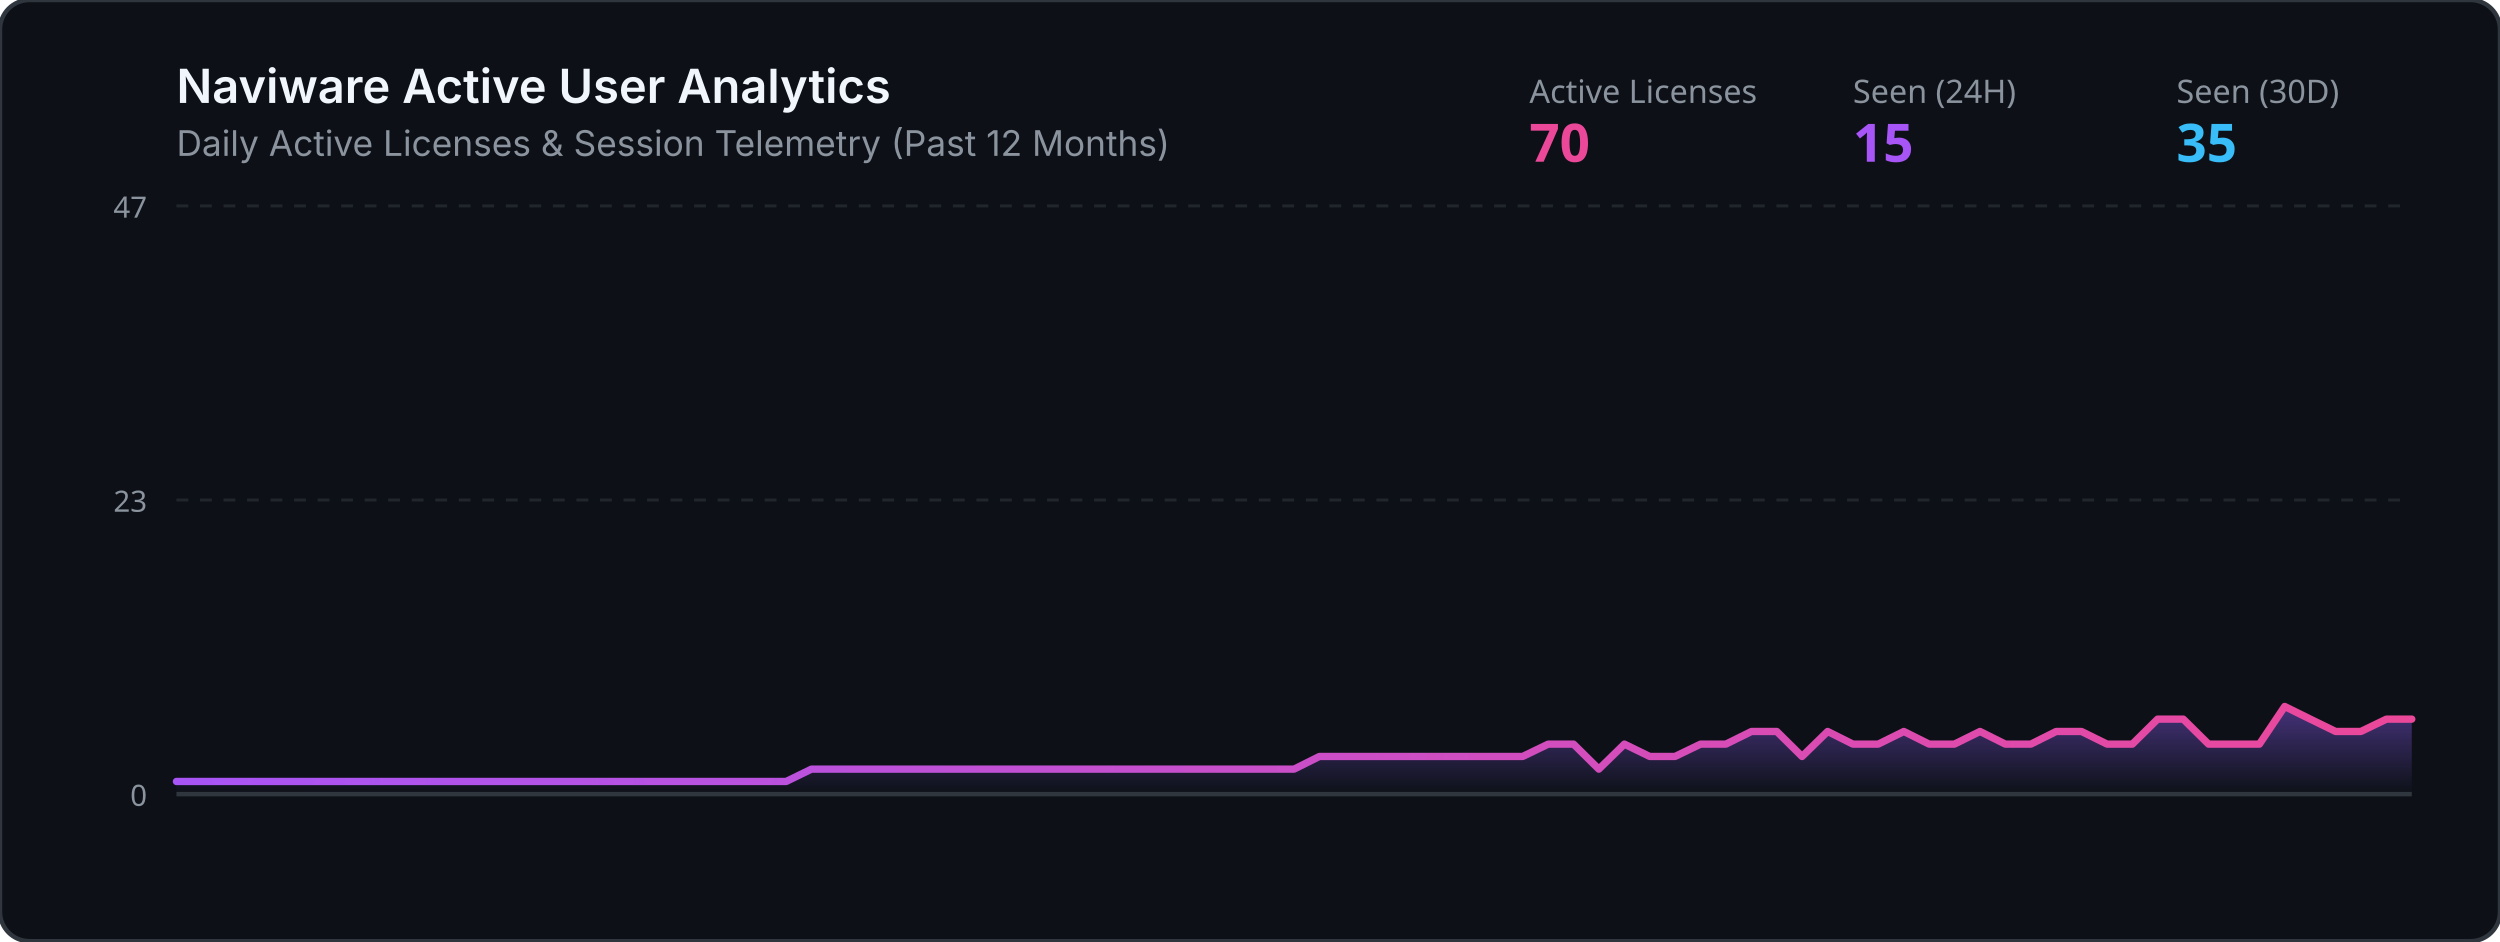
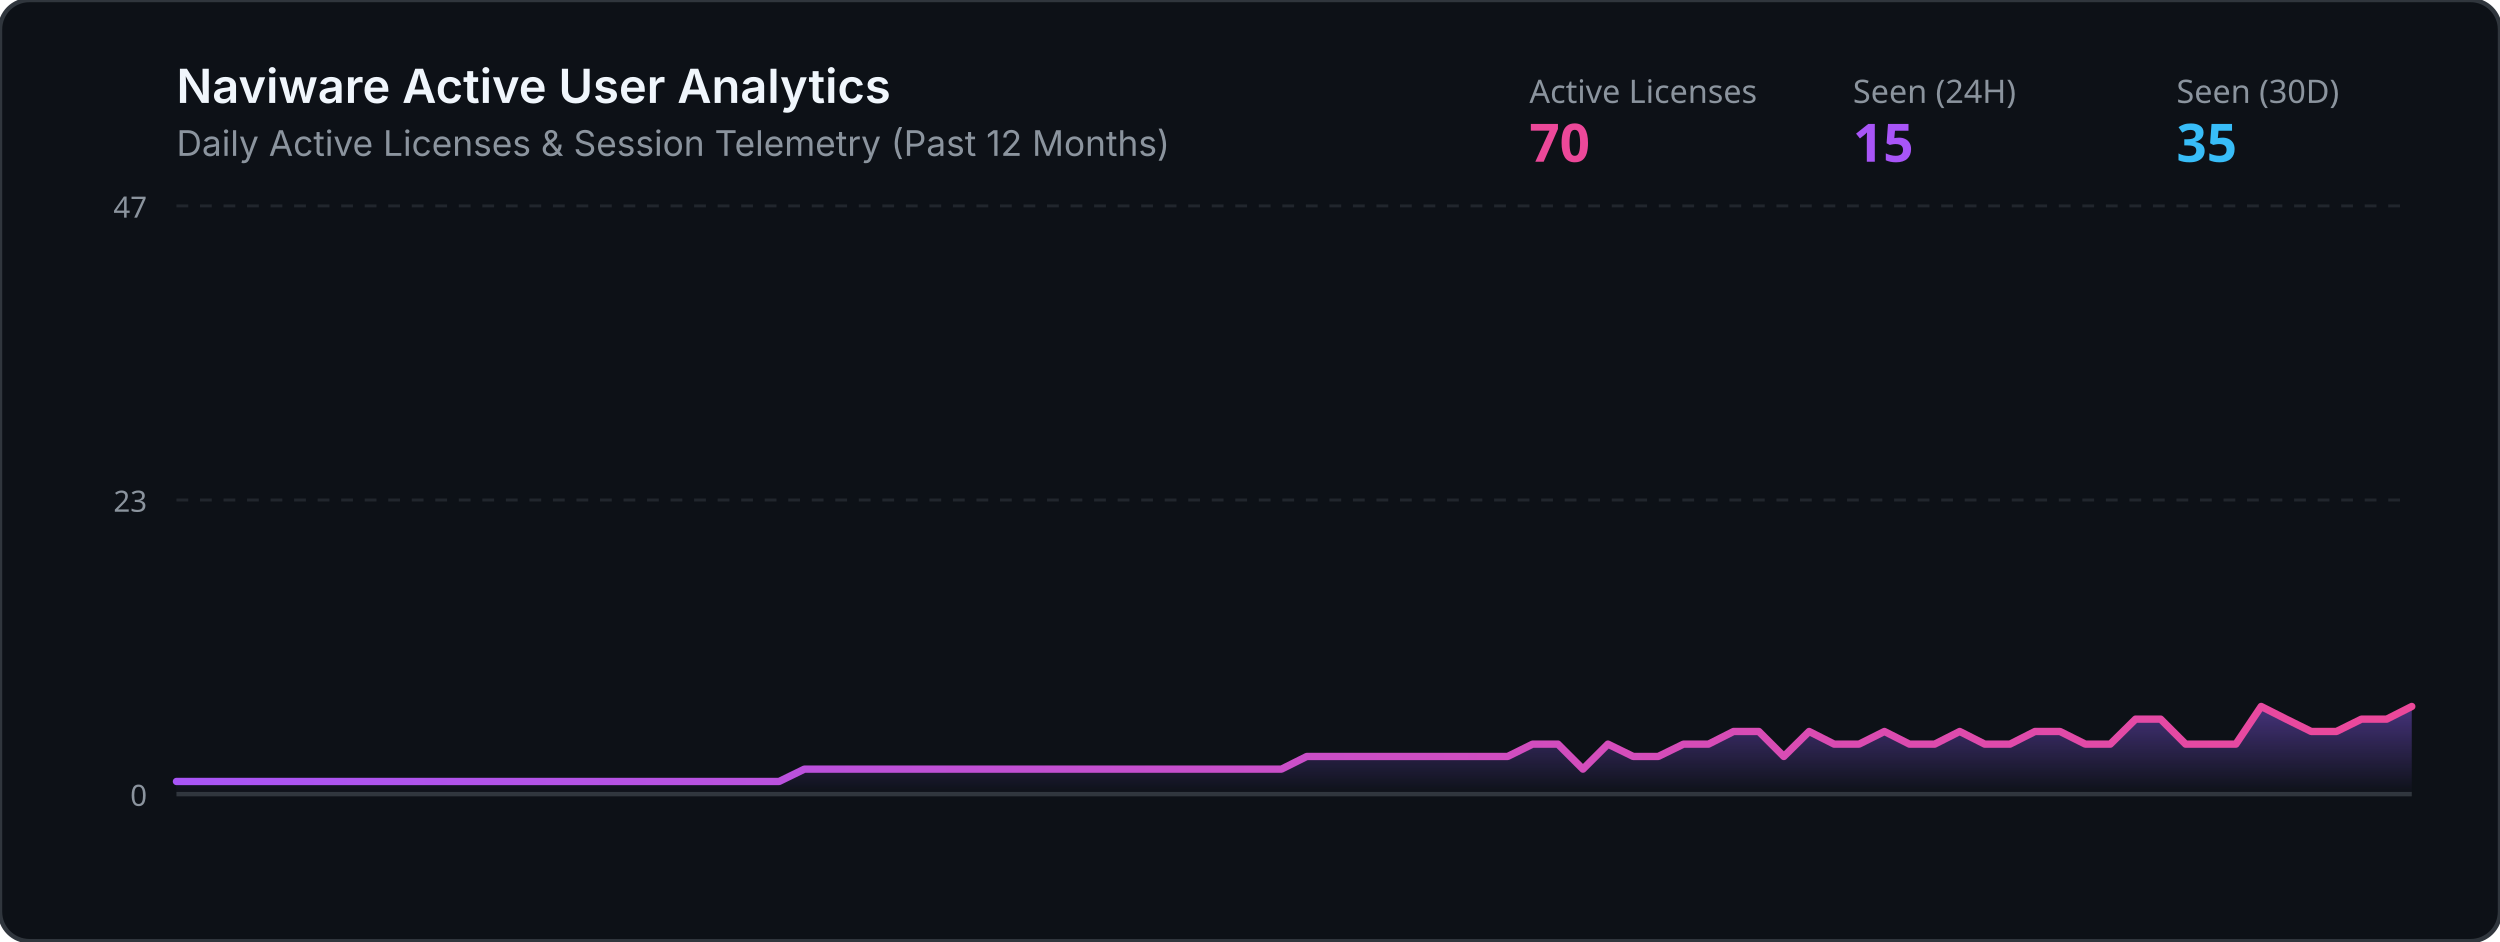
<svg xmlns="http://www.w3.org/2000/svg" viewBox="0 0 850 320" width="100%" height="320">
  <defs>
    <linearGradient id="grad" x1="0%" y1="0%" x2="0%" y2="100%">
      <stop offset="0%" stop-color="#8b5cf6" stop-opacity="0.45" />
      <stop offset="100%" stop-color="#8b5cf6" stop-opacity="0.0" />
    </linearGradient>
    <linearGradient id="lineGrad" x1="0%" y1="0%" x2="100%" y2="0%">
      <stop offset="0%" stop-color="#a855f7" />
      <stop offset="100%" stop-color="#ec4899" />
    </linearGradient>
  </defs>
  <rect width="850" height="320" rx="10" fill="#0d1117" stroke="#30363d" stroke-width="1.5" />
  <text x="60" y="35" fill="#f0f6fc" font-family="-apple-system,BlinkMacSystemFont,Segoe UI,sans-serif" font-size="16" font-weight="600">Naviware Active User Analytics</text>
  <text x="60" y="53" fill="#8b949e" font-family="-apple-system,BlinkMacSystemFont,Segoe UI,sans-serif" font-size="12">Daily Active Licenses &amp; Session Telemetry (Past 12 Months)</text>
  <text x="520" y="35" fill="#8b949e" font-family="sans-serif" font-size="11">Active Licenses</text>
  <text x="520" y="55" fill="#ec4899" font-family="sans-serif" font-size="18" font-weight="bold">70</text>
  <text x="630" y="35" fill="#8b949e" font-family="sans-serif" font-size="11">Seen (24H)</text>
  <text x="630" y="55" fill="#a855f7" font-family="sans-serif" font-size="18" font-weight="bold">15</text>
  <text x="740" y="35" fill="#8b949e" font-family="sans-serif" font-size="11">Seen (30D)</text>
  <text x="740" y="55" fill="#38bdf8" font-family="sans-serif" font-size="18" font-weight="bold">35</text>
  <line x1="60" y1="70" x2="820" y2="70" stroke="#21262d" stroke-width="1" stroke-dasharray="4" />
  <line x1="60" y1="170.0" x2="820" y2="170.0" stroke="#21262d" stroke-width="1" stroke-dasharray="4" />
  <line x1="60" y1="270" x2="820" y2="270" stroke="#30363d" stroke-width="1.5" />
  <text x="50" y="74" fill="#8b949e" font-family="sans-serif" font-size="10" text-anchor="end">47</text>
  <text x="50" y="174.0" fill="#8b949e" font-family="sans-serif" font-size="10" text-anchor="end">23</text>
  <text x="50" y="274" fill="#8b949e" font-family="sans-serif" font-size="10" text-anchor="end">0</text>
-   <polygon points="60,270 60.0,265.7 68.6,265.7 77.3,265.7 85.9,265.7 94.5,265.7 103.2,265.7 111.8,265.7 120.5,265.7 129.1,265.7 137.7,265.7 146.4,265.7 155.0,265.7 163.6,265.7 172.3,265.7 180.9,265.7 189.5,265.7 198.2,265.7 206.8,265.7 215.5,265.7 224.1,265.7 232.7,265.7 241.4,265.7 250.0,265.7 258.6,265.7 267.3,265.7 275.9,261.5 284.5,261.5 293.2,261.5 301.8,261.5 310.5,261.5 319.1,261.5 327.7,261.5 336.4,261.5 345.0,261.5 353.6,261.5 362.3,261.5 370.9,261.5 379.5,261.5 388.2,261.5 396.8,261.5 405.5,261.5 414.1,261.5 422.7,261.5 431.4,261.5 440.0,261.5 448.6,257.2 457.3,257.2 465.9,257.2 474.5,257.2 483.2,257.2 491.8,257.2 500.5,257.2 509.1,257.2 517.7,257.2 526.4,253.0 535.0,253.0 543.6,261.5 552.3,253.0 560.9,257.2 569.5,257.2 578.2,253.0 586.8,253.0 595.5,248.7 604.1,248.7 612.7,257.2 621.4,248.7 630.0,253.0 638.6,253.0 647.3,248.7 655.9,253.0 664.5,253.0 673.2,248.7 681.8,253.0 690.5,253.0 699.1,248.7 707.7,248.7 716.4,253.0 725.0,253.0 733.6,244.5 742.3,244.5 750.9,253.0 759.5,253.0 768.2,253.0 776.8,240.2 785.5,244.5 794.1,248.7 802.7,248.7 811.4,244.5 820.0,244.5 820,270" fill="url(#grad)" />
-   <polyline points="60.0,265.7 68.6,265.7 77.3,265.7 85.9,265.7 94.5,265.7 103.2,265.7 111.8,265.7 120.5,265.7 129.1,265.7 137.7,265.7 146.4,265.7 155.0,265.7 163.6,265.7 172.3,265.7 180.9,265.7 189.5,265.7 198.2,265.7 206.8,265.7 215.5,265.7 224.1,265.7 232.7,265.7 241.4,265.7 250.0,265.7 258.6,265.7 267.3,265.7 275.9,261.5 284.5,261.5 293.2,261.5 301.8,261.5 310.5,261.5 319.1,261.5 327.7,261.5 336.4,261.5 345.0,261.5 353.6,261.5 362.3,261.5 370.9,261.5 379.5,261.5 388.2,261.5 396.8,261.5 405.5,261.5 414.1,261.5 422.7,261.5 431.4,261.5 440.0,261.5 448.6,257.2 457.3,257.2 465.9,257.2 474.5,257.2 483.2,257.2 491.8,257.2 500.5,257.2 509.1,257.2 517.7,257.2 526.4,253.0 535.0,253.0 543.6,261.5 552.3,253.0 560.9,257.2 569.5,257.2 578.2,253.0 586.8,253.0 595.5,248.7 604.1,248.7 612.7,257.2 621.4,248.7 630.0,253.0 638.6,253.0 647.3,248.7 655.9,253.0 664.5,253.0 673.2,248.7 681.8,253.0 690.5,253.0 699.1,248.7 707.7,248.7 716.4,253.0 725.0,253.0 733.6,244.5 742.3,244.5 750.9,253.0 759.5,253.0 768.2,253.0 776.8,240.2 785.5,244.5 794.1,248.7 802.7,248.7 811.4,244.5 820.0,244.5" fill="none" stroke="url(#lineGrad)" stroke-width="2.5" stroke-linecap="round" stroke-linejoin="round" />
+   <polygon points="60,270 60.0,265.7 68.5,265.7 77.1,265.7 85.6,265.7 94.2,265.7 102.7,265.7 111.2,265.7 119.8,265.7 128.3,265.7 136.9,265.7 145.4,265.7 153.9,265.7 162.5,265.7 171.0,265.7 179.6,265.7 188.1,265.7 196.6,265.7 205.2,265.7 213.7,265.7 222.2,265.7 230.8,265.7 239.3,265.7 247.9,265.7 256.4,265.7 264.9,265.7 273.5,261.5 282.0,261.5 290.6,261.5 299.1,261.5 307.6,261.5 316.2,261.5 324.7,261.5 333.3,261.5 341.8,261.5 350.3,261.5 358.9,261.5 367.4,261.5 376.0,261.5 384.5,261.5 393.0,261.5 401.6,261.5 410.1,261.5 418.7,261.5 427.2,261.5 435.7,261.5 444.3,257.2 452.8,257.2 461.3,257.2 469.9,257.2 478.4,257.2 487.0,257.2 495.5,257.2 504.0,257.2 512.6,257.2 521.1,253.0 529.7,253.0 538.2,261.5 546.7,253.0 555.3,257.2 563.8,257.2 572.4,253.0 580.9,253.0 589.4,248.7 598.0,248.7 606.5,257.2 615.1,248.7 623.6,253.0 632.1,253.0 640.7,248.7 649.2,253.0 657.8,253.0 666.3,248.7 674.8,253.0 683.4,253.0 691.9,248.7 700.4,248.7 709.0,253.0 717.5,253.0 726.1,244.5 734.6,244.5 743.1,253.0 751.7,253.0 760.2,253.0 768.8,240.2 777.3,244.5 785.8,248.7 794.4,248.7 802.9,244.5 811.5,244.5 820.0,240.2 820,270" fill="url(#grad)" />
+   <polyline points="60.0,265.7 68.5,265.7 77.1,265.7 85.6,265.7 94.2,265.7 102.7,265.7 111.2,265.7 119.8,265.7 128.3,265.7 136.9,265.7 145.4,265.7 153.9,265.7 162.5,265.7 171.0,265.7 179.6,265.7 188.1,265.7 196.6,265.7 205.2,265.7 213.7,265.7 222.2,265.7 230.8,265.7 239.3,265.7 247.9,265.7 256.4,265.7 264.9,265.7 273.5,261.5 282.0,261.5 290.6,261.5 299.1,261.5 307.6,261.5 316.2,261.5 324.7,261.5 333.3,261.5 341.8,261.5 350.3,261.5 358.9,261.5 367.4,261.5 376.0,261.5 384.5,261.5 393.0,261.5 401.6,261.5 410.1,261.5 418.7,261.5 427.2,261.5 435.7,261.5 444.3,257.2 452.8,257.2 461.3,257.2 469.9,257.2 478.4,257.2 487.0,257.2 495.5,257.2 504.0,257.2 512.6,257.2 521.1,253.0 529.7,253.0 538.2,261.5 546.7,253.0 555.3,257.2 563.8,257.2 572.4,253.0 580.9,253.0 589.4,248.7 598.0,248.7 606.5,257.2 615.1,248.7 623.6,253.0 632.1,253.0 640.7,248.7 649.2,253.0 657.8,253.0 666.3,248.7 674.8,253.0 683.4,253.0 691.9,248.7 700.4,248.7 709.0,253.0 717.5,253.0 726.1,244.5 734.6,244.5 743.1,253.0 751.7,253.0 760.2,253.0 768.8,240.2 777.3,244.5 785.8,248.7 794.4,248.7 802.9,244.5 811.5,244.5 820.0,240.2" fill="none" stroke="url(#lineGrad)" stroke-width="2.5" stroke-linecap="round" stroke-linejoin="round" />
</svg>
